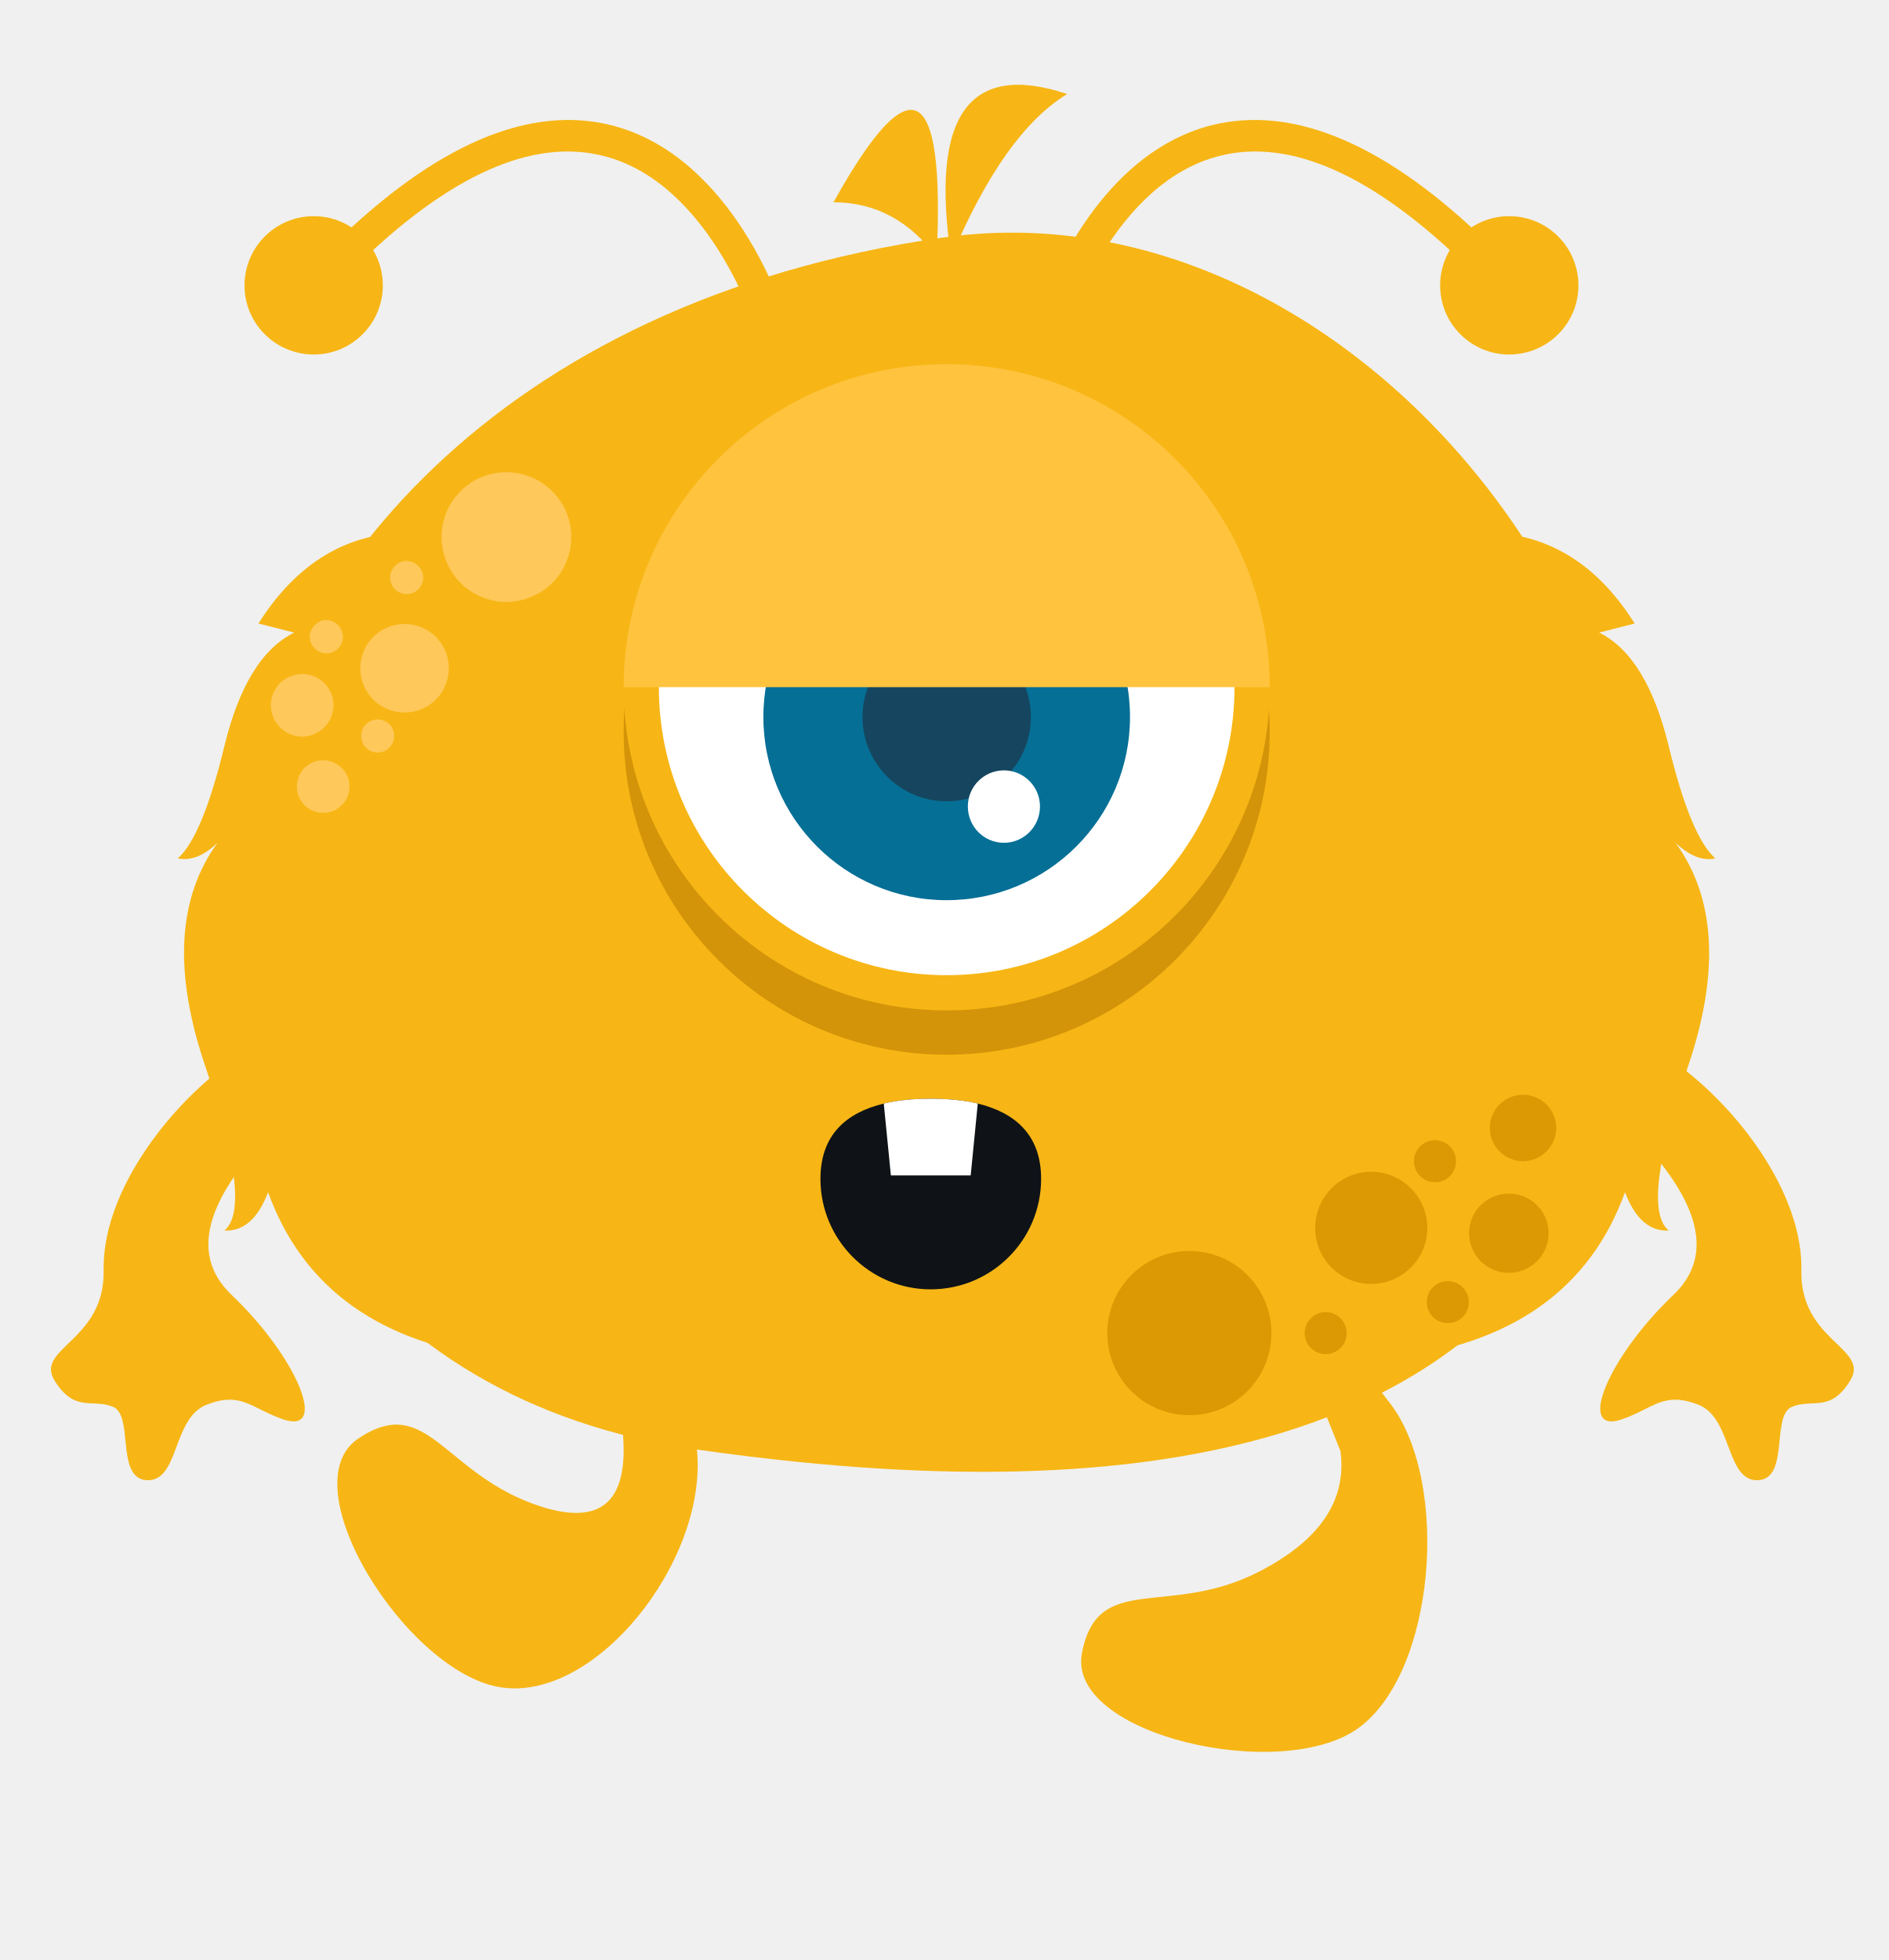
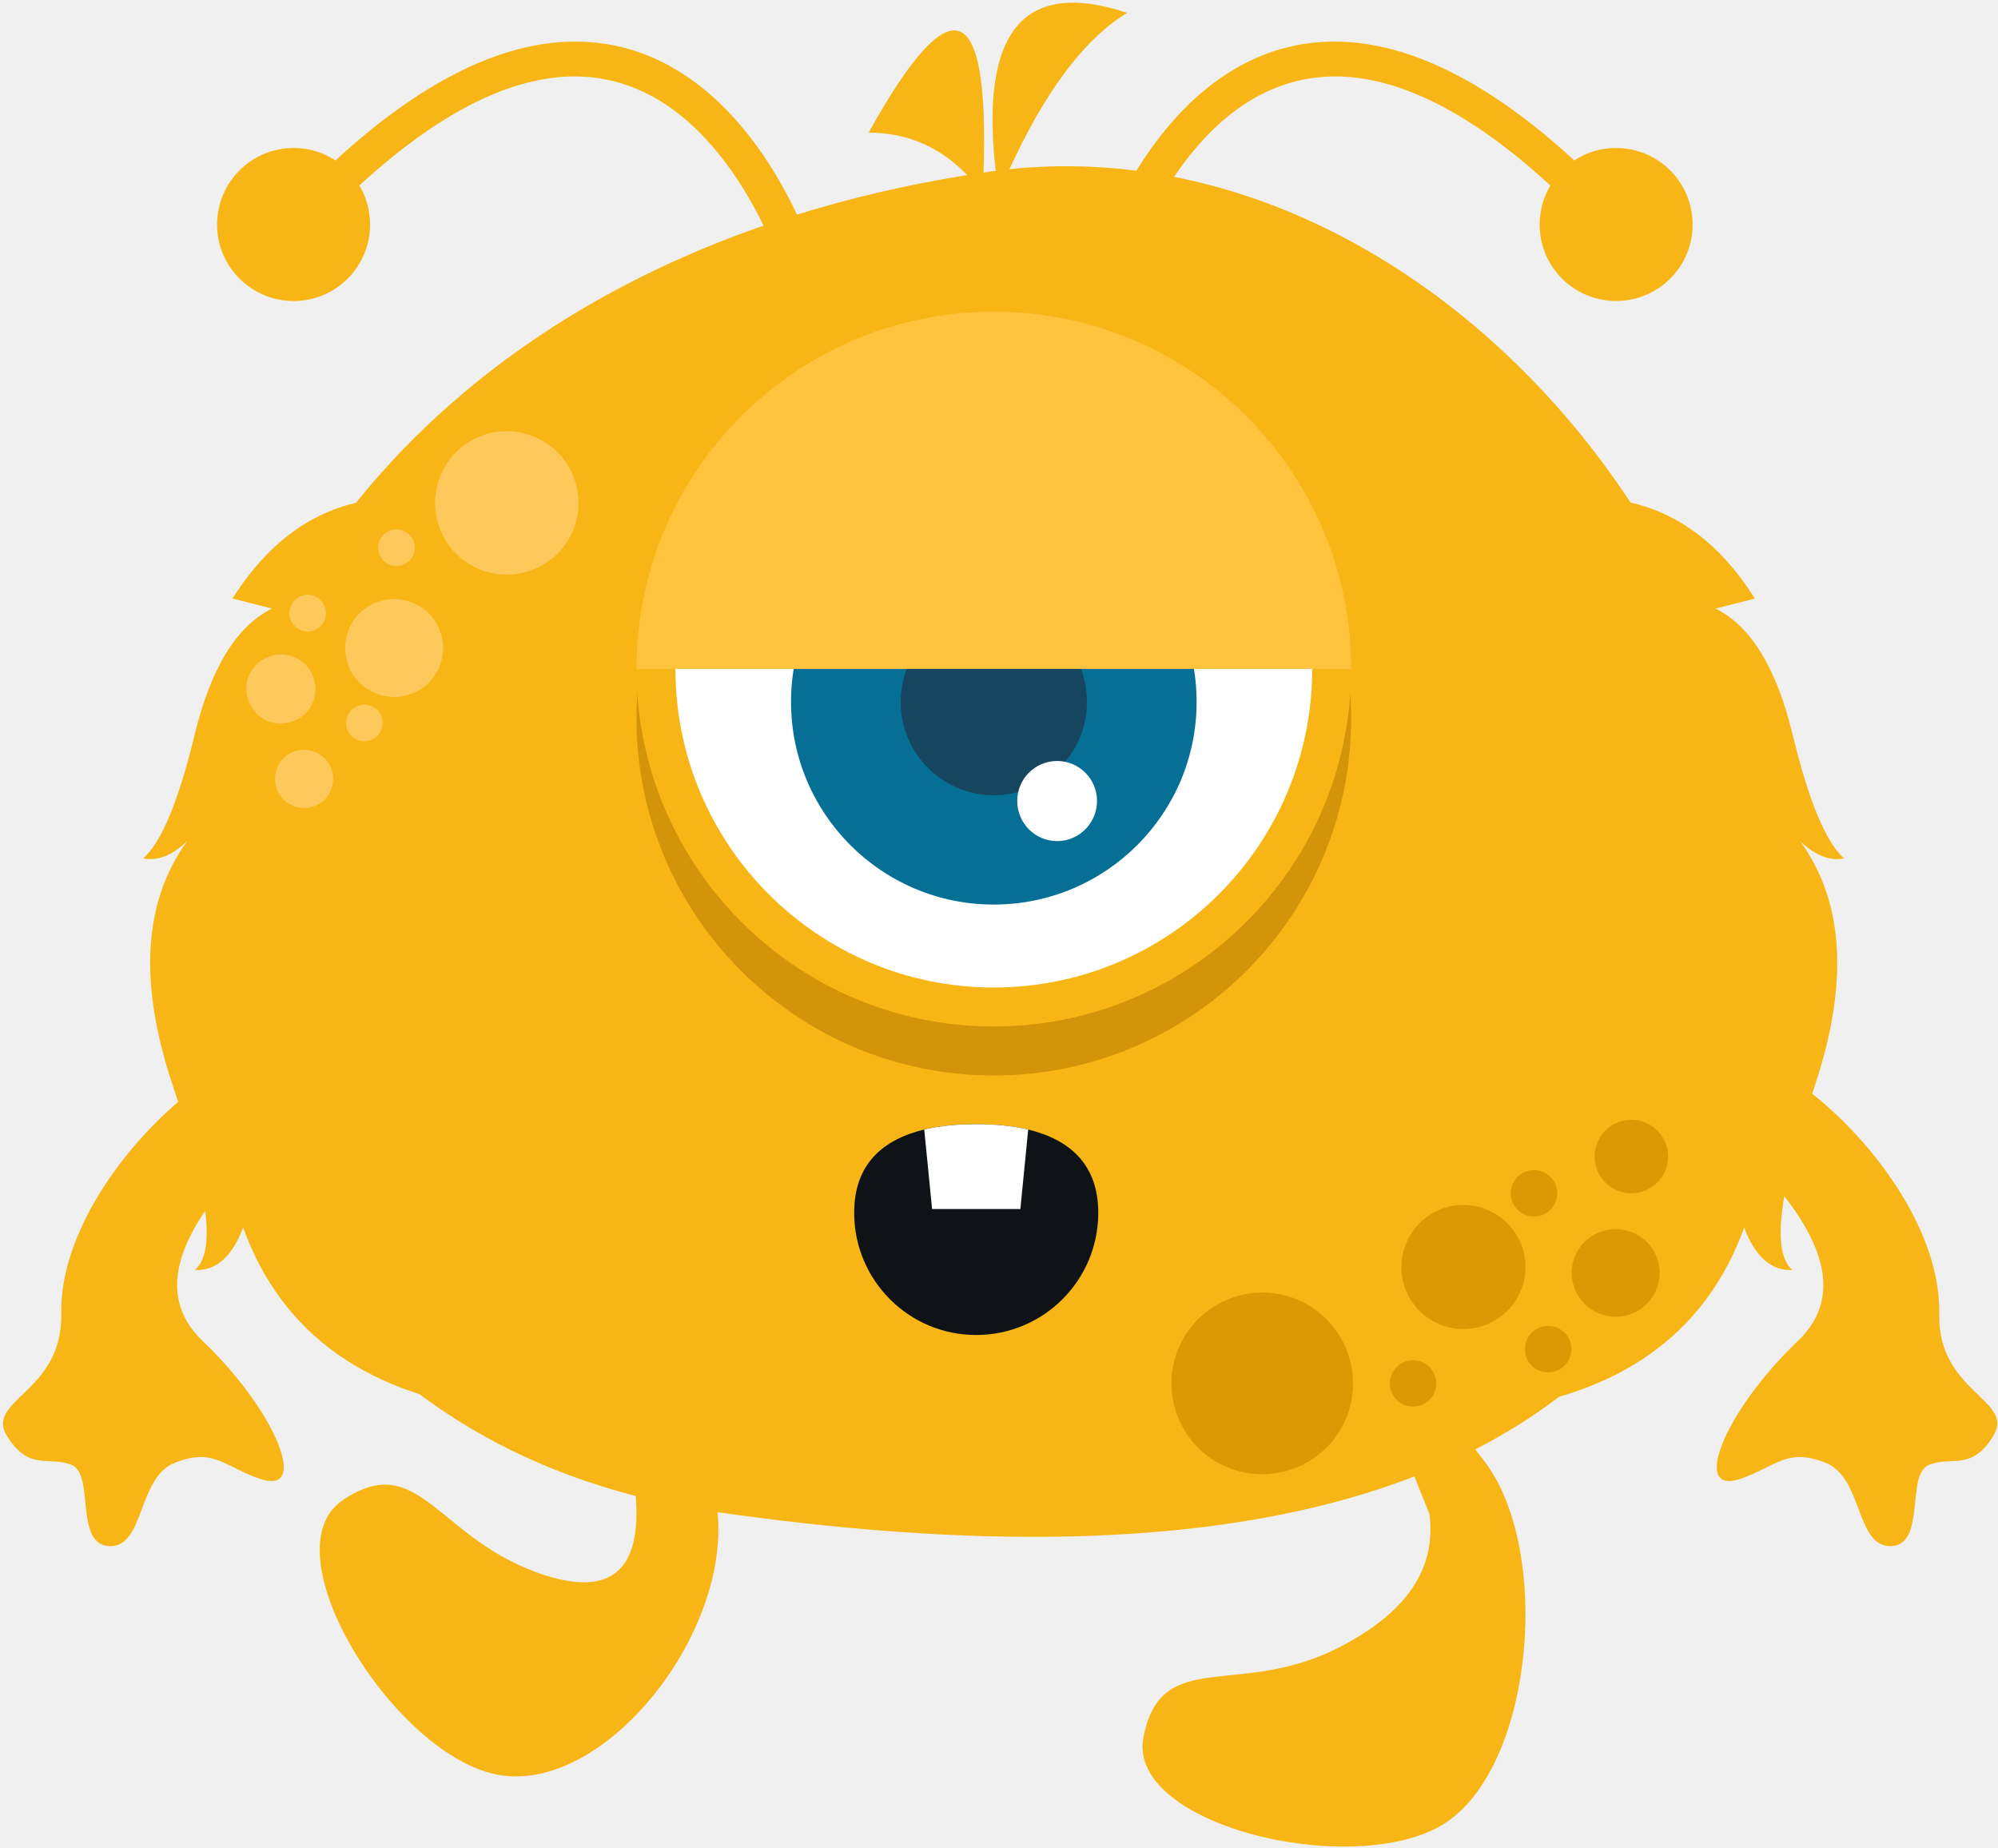
- <svg xmlns="http://www.w3.org/2000/svg" version="1.2" viewBox="0 0 665 690" width="665" height="690">
+ <svg xmlns="http://www.w3.org/2000/svg" version="1.2" viewBox="0 0 636 588" width="636" height="588">
  <style>
		.s0 { fill: #f7b615 } 
		.s1 { fill: #d39409 } 
		.s2 { fill: #ffffff } 
		.s3 { fill: #066f96 } 
		.s4 { fill: #16465f } 
		.s5 { fill: #0f1317 } 
		.s6 { fill: #ffc33e } 
		.s7 { fill: #dd9903 } 
		.s8 { fill: #ffc85a } 
	</style>
  <g id="Object">
    <g id="&lt;Group&gt;">
      <g id="&lt;Group&gt;">
-         <path id="&lt;Path&gt;" class="s0" d="m227 478.7q15.4-6.5 18.5 32.6c3.1 39-36.1 87.9-69.2 82.7c-33-5.1-74.7-71.2-50.1-87.6c24.5-16.4 30 13 64.4 24q34.4 10.9 28-32z" />
-         <path id="&lt;Path&gt;" class="s0" d="m464 490.9q2.6-27.7 25.9 3.7c20.7 27.9 15.5 94-11.5 113.7c-27 19.7-103.2 2.4-97.4-26.5c5.7-28.9 30.4-12 62.5-28.6q32-16.5 28.5-42.4z" />
-         <path id="&lt;Path&gt;" class="s0" d="m331.5 83.7c140.5-20.4 271.5 136.7 243.6 284c-27.9 147.3-176.2 164.7-330.3 142.5c-238.4-34.3-225.3-381.3 86.7-426.5z" />
-         <path id="&lt;Path&gt;" class="s0" d="m529.9 187.9q27.9 3.3 45.7 31.6l-12.5 3.2q16.8 8.3 24.5 40q7.7 31.8 16.4 39.5q-6.7 1.4-14-5.5q21.2 29.1 4.4 78.7q-16.9 49.6-6.8 57.8q-10.1 0.5-15.4-13.5q-18.5 51.2-82.8 58.6q-64.3 7.4 40.5-290.4z" />
-         <path id="&lt;Path&gt;" class="s0" d="m177.2 478.3q-64.3-7.4-82.8-58.6q-5.3 14-15.4 13.5q10.1-8.2-6.7-57.8q-16.9-49.6 4.3-78.7q-7.2 6.9-14 5.5q8.7-7.7 16.4-39.5q7.7-31.7 24.6-40l-12.6-3.2q17.9-28.3 45.8-31.6q104.7 297.8 40.4 290.4z" />
+         <path id="&lt;Path&gt;" class="s0" d="m210 449.7q15.4-6.5 18.5 32.6c3.1 39-36.1 87.9-69.2 82.7c-33-5.1-74.7-71.2-50.1-87.6c24.5-16.4 30 13 64.4 24q34.4 10.9 28-32z" />
+         <path id="&lt;Path&gt;" class="s0" d="m447 461.9q2.6-27.7 25.9 3.7c20.7 27.9 15.5 94-11.5 113.7c-27 19.7-103.2 2.4-97.4-26.5c5.7-28.9 30.4-12 62.5-28.6q32-16.5 28.5-42.4z" />
+         <path id="&lt;Path&gt;" class="s0" d="m314.5 54.7c140.5-20.4 271.5 136.7 243.6 284c-27.9 147.3-176.2 164.7-330.3 142.5c-238.4-34.3-225.3-381.3 86.7-426.5z" />
+         <path id="&lt;Path&gt;" class="s0" d="m512.9 158.9q27.9 3.3 45.7 31.6l-12.5 3.2q16.8 8.3 24.5 40q7.7 31.8 16.4 39.5q-6.7 1.4-14-5.5q21.2 29.1 4.4 78.7q-16.9 49.6-6.8 57.8q-10.1 0.5-15.4-13.5q-18.5 51.2-82.8 58.6q-64.3 7.4 40.5-290.4z" />
+         <path id="&lt;Path&gt;" class="s0" d="m160.2 449.3q-64.3-7.4-82.8-58.6q-5.3 14-15.4 13.5q10.1-8.2-6.7-57.8q-16.9-49.6 4.3-78.7q-7.2 6.9-14 5.5q8.7-7.7 16.4-39.5q7.7-31.7 24.6-40l-12.6-3.2q17.9-28.3 45.8-31.6q104.7 297.8 40.4 290.4z" />
        <g id="&lt;Group&gt;">
-           <path id="&lt;Path&gt;" class="s1" d="m447.1 257.6c0 62.8-50.9 113.7-113.8 113.7c-62.8 0-113.7-50.9-113.7-113.7c0-62.8 50.9-113.8 113.7-113.8c62.9 0 113.8 51 113.8 113.8z" />
-           <path id="&lt;Path&gt;" class="s0" d="m447.1 241.9c0 62.8-50.9 113.8-113.8 113.8c-62.8 0-113.7-51-113.7-113.8c0-62.8 50.9-113.7 113.7-113.7c62.9 0 113.8 50.9 113.8 113.7z" />
-           <path id="&lt;Path&gt;" class="s2" d="m434.7 241.9c0 56-45.4 101.4-101.4 101.4c-55.9 0-101.3-45.4-101.3-101.4c0-56 45.4-101.3 101.3-101.3c56 0 101.4 45.3 101.4 101.3z" />
-           <path id="&lt;Path&gt;" class="s3" d="m397.9 252.4c0 35.6-28.9 64.5-64.6 64.5c-35.6 0-64.5-28.9-64.5-64.5c0-35.6 28.9-64.5 64.5-64.5c35.7 0 64.6 28.9 64.6 64.5z" />
-           <path id="&lt;Path&gt;" class="s4" d="m363 252.4c0 16.4-13.3 29.7-29.7 29.7c-16.3 0-29.6-13.3-29.6-29.7c0-16.4 13.3-29.7 29.6-29.7c16.4 0 29.7 13.3 29.7 29.7z" />
-           <path id="&lt;Path&gt;" class="s2" d="m352.5 212.2c2.1 7-7.3 16-21 20.1c-13.6 4.1-26.4 1.6-28.5-5.4c-2.1-7.1 7.3-16.1 20.9-20.1c13.7-4.1 26.5-1.7 28.6 5.4z" />
-           <path id="&lt;Path&gt;" class="s2" d="m366.2 283.9c0 7.1-5.7 12.8-12.7 12.8c-7 0-12.7-5.7-12.7-12.8c0-7 5.7-12.7 12.7-12.7c7 0 12.7 5.7 12.7 12.7z" />
+           <path id="&lt;Path&gt;" class="s1" d="m430.1 228.6c0 62.8-50.9 113.7-113.8 113.7c-62.8 0-113.7-50.9-113.7-113.7c0-62.8 50.9-113.8 113.7-113.8c62.9 0 113.8 51 113.8 113.8z" />
+           <path id="&lt;Path&gt;" class="s0" d="m430.1 212.9c0 62.8-50.9 113.8-113.8 113.8c-62.8 0-113.7-51-113.7-113.8c0-62.8 50.9-113.7 113.7-113.7c62.9 0 113.8 50.9 113.8 113.7z" />
+           <path id="&lt;Path&gt;" class="s2" d="m417.7 212.9c0 56-45.4 101.4-101.4 101.4c-55.9 0-101.3-45.4-101.3-101.4c0-56 45.4-101.3 101.3-101.3c56 0 101.4 45.3 101.4 101.3z" />
+           <path id="&lt;Path&gt;" class="s3" d="m380.9 223.4c0 35.6-28.9 64.5-64.6 64.5c-35.6 0-64.5-28.9-64.5-64.5c0-35.6 28.9-64.5 64.5-64.5c35.7 0 64.6 28.9 64.6 64.5z" />
+           <path id="&lt;Path&gt;" class="s4" d="m346 223.4c0 16.4-13.3 29.7-29.7 29.7c-16.3 0-29.6-13.3-29.6-29.7c0-16.4 13.3-29.7 29.6-29.7c16.4 0 29.7 13.3 29.7 29.7z" />
+           <path id="&lt;Path&gt;" class="s2" d="m335.5 183.2c2.1 7-7.3 16-21 20.1c-13.6 4.1-26.4 1.6-28.5-5.4c-2.1-7.1 7.3-16.1 20.9-20.1c13.7-4.1 26.5-1.7 28.6 5.4z" />
+           <path id="&lt;Path&gt;" class="s2" d="m349.2 254.9c0 7.1-5.7 12.8-12.7 12.8c-7 0-12.7-5.7-12.7-12.8c0-7 5.7-12.7 12.7-12.7c7 0 12.7 5.7 12.7 12.7z" />
        </g>
        <g id="&lt;Group&gt;">
          <g id="&lt;Group&gt;">
-             <path id="&lt;Path&gt;" class="s0" d="m375.8 115.4l-10.5-3.3c0.7-2.3 18-57 61.3-68c29-7.3 62 6.8 98.1 42.2l-7.7 7.9c-33.1-32.5-62.6-45.7-87.6-39.3c-37.4 9.4-53.4 60-53.6 60.5z" />
+             <path id="&lt;Path&gt;" class="s0" d="m358.8 86.4l-10.5-3.3c0.7-2.3 18-57 61.3-68c29-7.3 62 6.8 98.1 42.2l-7.7 7.9c-33.1-32.5-62.6-45.7-87.6-39.3c-37.4 9.4-53.4 60-53.6 60.5z" />
          </g>
          <g id="&lt;Group&gt;">
-             <path id="&lt;Path&gt;" class="s0" d="m555.8 100.5c0 13.4-10.9 24.3-24.4 24.3c-13.4 0-24.3-10.9-24.3-24.3c0-13.5 10.9-24.4 24.3-24.4c13.5 0 24.4 10.9 24.4 24.4z" />
+             <path id="&lt;Path&gt;" class="s0" d="m538.8 71.5c0 13.4-10.9 24.3-24.4 24.3c-13.4 0-24.3-10.9-24.3-24.3c0-13.5 10.9-24.4 24.3-24.4c13.5 0 24.4 10.9 24.4 24.4z" />
          </g>
        </g>
        <g id="&lt;Group&gt;">
          <g id="&lt;Group&gt;">
-             <path id="&lt;Path&gt;" class="s0" d="m212.5 54.9c-25-6.4-54.5 6.8-87.6 39.3l-7.7-7.9c36.1-35.4 69.1-49.5 98.1-42.2c43.3 11 60.6 65.7 61.3 68l-10.5 3.3c-0.2-0.5-16.2-51.1-53.6-60.5z" />
+             <path id="&lt;Path&gt;" class="s0" d="m195.5 25.9c-25-6.4-54.5 6.8-87.6 39.3l-7.7-7.9c36.1-35.4 69.1-49.5 98.1-42.2c43.3 11 60.6 65.7 61.3 68l-10.5 3.3c-0.2-0.5-16.2-51.1-53.6-60.5z" />
          </g>
          <g id="&lt;Group&gt;">
-             <path id="&lt;Path&gt;" class="s0" d="m110.5 76.1c13.4 0 24.3 10.9 24.3 24.4c0 13.4-10.9 24.3-24.3 24.3c-13.5 0-24.4-10.9-24.4-24.3c0-13.5 10.9-24.4 24.4-24.4z" />
+             <path id="&lt;Path&gt;" class="s0" d="m93.5 47.1c13.4 0 24.3 10.9 24.3 24.4c0 13.4-10.9 24.3-24.3 24.3c-13.5 0-24.4-10.9-24.4-24.3c0-13.5 10.9-24.4 24.4-24.4z" />
          </g>
        </g>
-         <path id="&lt;Path&gt;" class="s5" d="m366.6 415c0 21.5-17.4 38.9-38.9 38.9c-21.4 0-38.8-17.4-38.8-38.9c0-15.5 9.1-23.3 22.3-26.5c5-1.2 10.6-1.7 16.5-1.7c6 0 11.6 0.5 16.6 1.7c13.1 3.2 22.3 11 22.3 26.5z" />
-         <path id="&lt;Path&gt;" class="s2" d="m344.3 388.5l-2.5 25.3h-28.1l-2.5-25.3c5-1.2 10.6-1.7 16.5-1.7c6 0 11.6 0.5 16.6 1.7z" />
-         <path id="&lt;Path&gt;" class="s6" d="m447.1 241.9h-227.5c0-62.8 50.9-113.7 113.7-113.7c62.9 0 113.8 50.9 113.8 113.7z" />
+         <path id="&lt;Path&gt;" class="s5" d="m349.6 386c0 21.5-17.4 38.9-38.9 38.9c-21.4 0-38.8-17.4-38.8-38.9c0-15.5 9.1-23.3 22.3-26.5c5-1.2 10.6-1.7 16.5-1.7c6 0 11.6 0.5 16.6 1.7c13.1 3.2 22.3 11 22.3 26.5z" />
+         <path id="&lt;Path&gt;" class="s2" d="m327.3 359.5l-2.5 25.3h-28.1l-2.5-25.3c5-1.2 10.6-1.7 16.5-1.7c6 0 11.6 0.5 16.6 1.7z" />
+         <path id="&lt;Path&gt;" class="s6" d="m430.1 212.9h-227.5c0-62.8 50.9-113.7 113.7-113.7c62.9 0 113.8 50.9 113.8 113.7z" />
        <g id="&lt;Group&gt;">
-           <path id="&lt;Path&gt;" class="s0" d="m329.8 90.6q-14.2-19.3-36.3-19.4q40.9-73.6 36.3 19.4z" />
-           <path id="&lt;Path&gt;" class="s0" d="m334.9 90.6q-11.1-74.8 40.9-57.5q-22.3 13.5-40.9 57.5z" />
+           <path id="&lt;Path&gt;" class="s0" d="m312.8 61.6q-14.2-19.3-36.3-19.4q40.9-73.6 36.3 19.4z" />
+           <path id="&lt;Path&gt;" class="s0" d="m317.9 61.6q-11.1-74.8 40.9-57.5q-22.3 13.5-40.9 57.5z" />
        </g>
-         <path id="&lt;Path&gt;" class="s0" d="m102.1 392.1q-44 41.4-20.6 63.7c23.4 22.3 34.4 49.6 18 43.8c-11.3-4-14.6-9.8-26.7-5.1c-12.2 4.7-9.6 27-21 26.6c-11.2-0.5-4.6-22.6-11.9-25.8c-7.3-3.1-13.6 2.2-20.7-9.3c-7-11.5 17.8-13.8 17.3-38.9c-0.5-25.2 19.6-54 42-71.3c22.5-17.2 32.6 2.3 23.6 16.3z" />
-         <path id="&lt;Path&gt;" class="s0" d="m592.2 375.8c22.5 17.3 42.6 46.1 42.1 71.3c-0.6 25.1 24.3 27.4 17.2 38.9c-7 11.5-13.4 6.2-20.6 9.3c-7.3 3.2-0.7 25.3-11.9 25.8c-11.4 0.4-8.9-21.9-21-26.6c-12.2-4.7-15.5 1.1-26.7 5.1c-16.4 5.8-5.4-21.5 18-43.8q23.4-22.3-20.7-63.7c-8.9-14 1.2-33.5 23.6-16.3z" />
+         <path id="&lt;Path&gt;" class="s0" d="m85.1 363.1q-44 41.4-20.6 63.7c23.4 22.3 34.4 49.6 18 43.8c-11.3-4-14.6-9.8-26.7-5.1c-12.2 4.7-9.6 27-21 26.6c-11.2-0.5-4.6-22.6-11.9-25.8c-7.3-3.1-13.6 2.2-20.7-9.3c-7-11.5 17.8-13.8 17.3-38.9c-0.5-25.2 19.6-54 42-71.3c22.5-17.2 32.6 2.3 23.6 16.3z" />
+         <path id="&lt;Path&gt;" class="s0" d="m575.2 346.8c22.5 17.3 42.6 46.1 42.1 71.3c-0.6 25.1 24.3 27.4 17.2 38.9c-7 11.5-13.4 6.2-20.6 9.3c-7.3 3.2-0.7 25.3-11.9 25.8c-11.4 0.4-8.9-21.9-21-26.6c-12.2-4.7-15.5 1.1-26.7 5.1c-16.4 5.8-5.4-21.5 18-43.8q23.4-22.3-20.7-63.7c-8.9-14 1.2-33.5 23.6-16.3z" />
        <g id="&lt;Group&gt;">
-           <path id="&lt;Path&gt;" class="s7" d="m548 397.1c0 6.4-5.3 11.7-11.7 11.7c-6.5 0-11.7-5.3-11.7-11.7c0-6.5 5.2-11.7 11.7-11.7c6.4 0 11.7 5.2 11.7 11.7z" />
-           <path id="&lt;Path&gt;" class="s7" d="m545.3 434.1c0 7.8-6.3 14-14 14c-7.7 0-14-6.2-14-14c0-7.7 6.3-13.9 14-13.9c7.7 0 14 6.2 14 13.9z" />
-           <path id="&lt;Path&gt;" class="s7" d="m502.6 432.3c0 10.9-8.9 19.7-19.8 19.7c-10.9 0-19.7-8.8-19.7-19.7c0-10.9 8.8-19.8 19.7-19.8c10.9 0 19.8 8.9 19.8 19.8z" />
-           <path id="&lt;Path&gt;" class="s7" d="m512.7 408.8c0 4.1-3.3 7.4-7.4 7.4c-4.1 0-7.4-3.3-7.4-7.4c0-4.1 3.3-7.4 7.4-7.4c4.1 0 7.4 3.3 7.4 7.4z" />
-           <path id="&lt;Path&gt;" class="s7" d="m474.2 469.3c0 4.1-3.3 7.4-7.4 7.4c-4.1 0-7.4-3.3-7.4-7.4c0-4 3.3-7.4 7.4-7.4c4.1 0 7.4 3.4 7.4 7.4z" />
-           <path id="&lt;Path&gt;" class="s7" d="m517.2 458.4c0 4.1-3.3 7.4-7.4 7.4c-4.1 0-7.4-3.3-7.4-7.4c0-4.1 3.3-7.4 7.4-7.4c4.1 0 7.4 3.3 7.4 7.4z" />
-           <path id="&lt;Path&gt;" class="s7" d="m447.7 469.3c0 16-12.9 28.9-28.9 28.9c-16 0-28.9-12.9-28.9-28.9c0-15.9 12.9-28.9 28.9-28.9c16 0 28.9 13 28.9 28.9z" />
+           <path id="&lt;Path&gt;" class="s7" d="m531 368.1c0 6.4-5.3 11.7-11.7 11.7c-6.5 0-11.7-5.3-11.7-11.7c0-6.5 5.2-11.7 11.7-11.7c6.4 0 11.7 5.2 11.7 11.7z" />
+           <path id="&lt;Path&gt;" class="s7" d="m528.3 405.1c0 7.8-6.3 14-14 14c-7.7 0-14-6.2-14-14c0-7.7 6.3-13.9 14-13.9c7.7 0 14 6.2 14 13.9z" />
+           <path id="&lt;Path&gt;" class="s7" d="m485.6 403.3c0 10.9-8.9 19.7-19.8 19.7c-10.9 0-19.7-8.8-19.7-19.7c0-10.9 8.8-19.8 19.7-19.8c10.9 0 19.8 8.9 19.8 19.8z" />
+           <path id="&lt;Path&gt;" class="s7" d="m495.7 379.8c0 4.1-3.3 7.4-7.4 7.4c-4.1 0-7.4-3.3-7.4-7.4c0-4.1 3.3-7.4 7.4-7.4c4.1 0 7.4 3.3 7.4 7.4z" />
+           <path id="&lt;Path&gt;" class="s7" d="m457.2 440.3c0 4.1-3.3 7.4-7.4 7.4c-4.1 0-7.4-3.3-7.4-7.4c0-4 3.3-7.4 7.4-7.4c4.1 0 7.4 3.4 7.4 7.4z" />
+           <path id="&lt;Path&gt;" class="s7" d="m500.2 429.4c0 4.1-3.3 7.4-7.4 7.4c-4.1 0-7.4-3.3-7.4-7.4c0-4.1 3.3-7.4 7.4-7.4c4.1 0 7.4 3.3 7.4 7.4z" />
+           <path id="&lt;Path&gt;" class="s7" d="m430.7 440.3c0 16-12.9 28.9-28.9 28.9c-16 0-28.9-12.9-28.9-28.9c0-15.9 12.9-28.9 28.9-28.9c16 0 28.9 13 28.9 28.9z" />
        </g>
        <g id="&lt;Group&gt;">
          <g id="&lt;Group&gt;">
-             <path id="&lt;Path&gt;" class="s8" d="m105.2 280.4c-1.9-4.8 0.4-10.2 5.1-12.1c4.7-1.9 10.1 0.4 12.1 5.1c1.9 4.8-0.4 10.2-5.1 12.1c-4.8 1.9-10.2-0.4-12.1-5.1z" />
+             <path id="&lt;Path&gt;" class="s8" d="m88.2 251.4c-1.9-4.8 0.4-10.2 5.1-12.1c4.7-1.9 10.1 0.4 12.1 5.1c1.9 4.8-0.4 10.2-5.1 12.1c-4.8 1.9-10.2-0.4-12.1-5.1z" />
          </g>
          <g id="&lt;Group&gt;">
-             <path id="&lt;Path&gt;" class="s8" d="m96.2 252.4c-2.3-5.6 0.4-12.1 6.1-14.3c5.6-2.3 12 0.4 14.3 6c2.3 5.7-0.4 12.1-6.1 14.4c-5.6 2.3-12-0.4-14.3-6.1z" />
+             <path id="&lt;Path&gt;" class="s8" d="m79.2 223.4c-2.3-5.6 0.4-12.1 6.1-14.3c5.6-2.3 12 0.4 14.3 6c2.3 5.7-0.4 12.1-6.1 14.4c-5.6 2.3-12-0.4-14.3-6.1z" />
          </g>
          <g id="&lt;Group&gt;">
-             <path id="&lt;Path&gt;" class="s8" d="m128 241.1c-3.2-8 0.6-17.1 8.6-20.3c8-3.2 17.1 0.6 20.3 8.6c3.2 8-0.6 17.1-8.6 20.3c-8 3.2-17.1-0.6-20.3-8.6z" />
+             <path id="&lt;Path&gt;" class="s8" d="m111 212.1c-3.2-8 0.6-17.1 8.6-20.3c8-3.2 17.1 0.6 20.3 8.6c3.2 8-0.6 17.1-8.6 20.3c-8 3.2-17.1-0.6-20.3-8.6z" />
          </g>
          <g id="&lt;Group&gt;">
-             <path id="&lt;Path&gt;" class="s8" d="m127.6 261.3c-1.2-3 0.2-6.4 3.2-7.6c3-1.2 6.4 0.2 7.6 3.2c1.2 3-0.3 6.4-3.2 7.6c-3 1.2-6.4-0.2-7.6-3.2z" />
+             <path id="&lt;Path&gt;" class="s8" d="m110.6 232.3c-1.2-3 0.2-6.4 3.2-7.6c3-1.2 6.4 0.2 7.6 3.2c1.2 3-0.3 6.4-3.2 7.6c-3 1.2-6.4-0.2-7.6-3.2z" />
          </g>
          <g id="&lt;Group&gt;">
-             <path id="&lt;Path&gt;" class="s8" d="m137.8 205.5c-1.2-2.9 0.2-6.3 3.2-7.6c3-1.2 6.4 0.3 7.6 3.3c1.2 2.9-0.2 6.3-3.2 7.5c-3 1.3-6.4-0.2-7.6-3.2z" />
+             <path id="&lt;Path&gt;" class="s8" d="m120.8 176.5c-1.2-2.9 0.2-6.3 3.2-7.6c3-1.2 6.4 0.3 7.6 3.3c1.2 2.9-0.2 6.3-3.2 7.5c-3 1.3-6.4-0.2-7.6-3.2z" />
          </g>
          <g id="&lt;Group&gt;">
-             <path id="&lt;Path&gt;" class="s8" d="m109.5 226.3c-1.2-2.9 0.3-6.3 3.3-7.6c2.9-1.2 6.3 0.3 7.5 3.3c1.3 2.9-0.2 6.3-3.2 7.6c-2.9 1.2-6.3-0.3-7.6-3.3z" />
+             <path id="&lt;Path&gt;" class="s8" d="m92.5 197.3c-1.2-2.9 0.3-6.3 3.3-7.6c2.9-1.2 6.3 0.3 7.5 3.3c1.3 2.9-0.2 6.3-3.2 7.6c-2.9 1.2-6.3-0.3-7.6-3.3z" />
          </g>
-           <path id="&lt;Path&gt;" class="s8" d="m157.2 197.7c-4.8-11.7 0.8-25 12.5-29.8c11.7-4.7 25 0.9 29.8 12.6c4.7 11.7-0.9 25-12.6 29.7c-11.7 4.8-25-0.9-29.7-12.5z" />
+           <path id="&lt;Path&gt;" class="s8" d="m140.2 168.7c-4.8-11.7 0.8-25 12.5-29.8c11.7-4.7 25 0.9 29.8 12.6c4.7 11.7-0.9 25-12.6 29.7c-11.7 4.8-25-0.9-29.7-12.5z" />
        </g>
      </g>
    </g>
  </g>
</svg>
